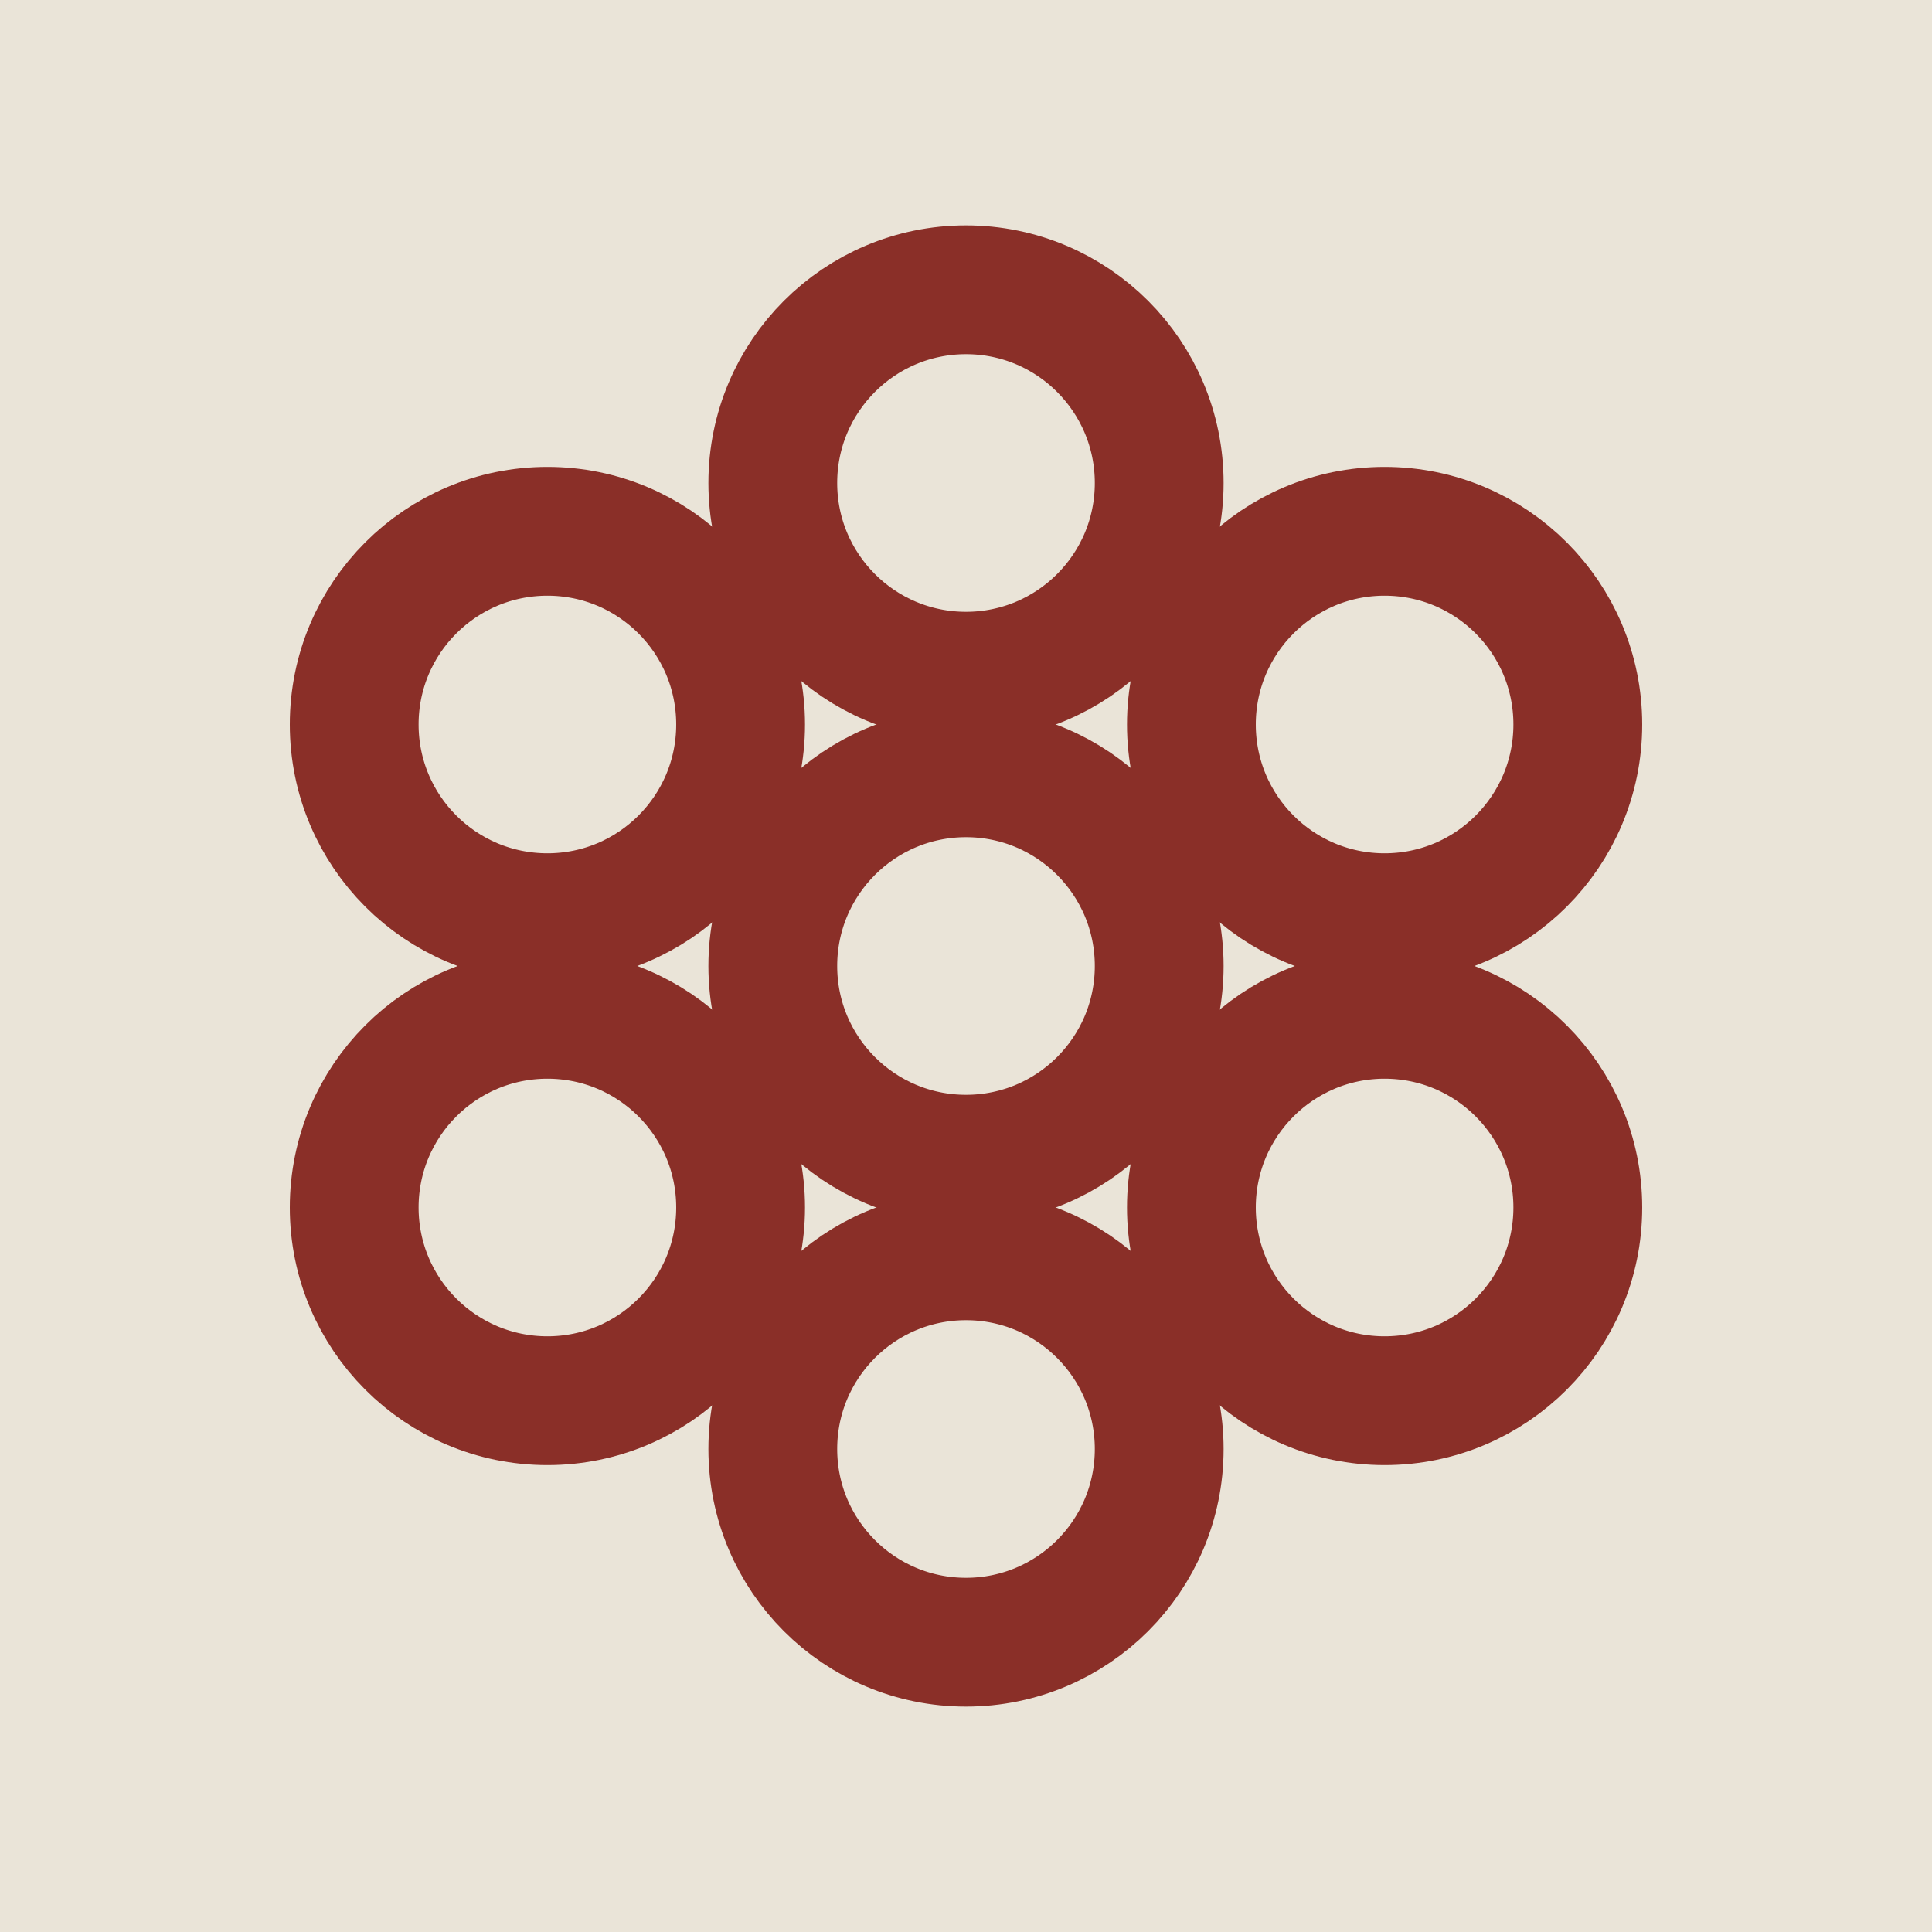
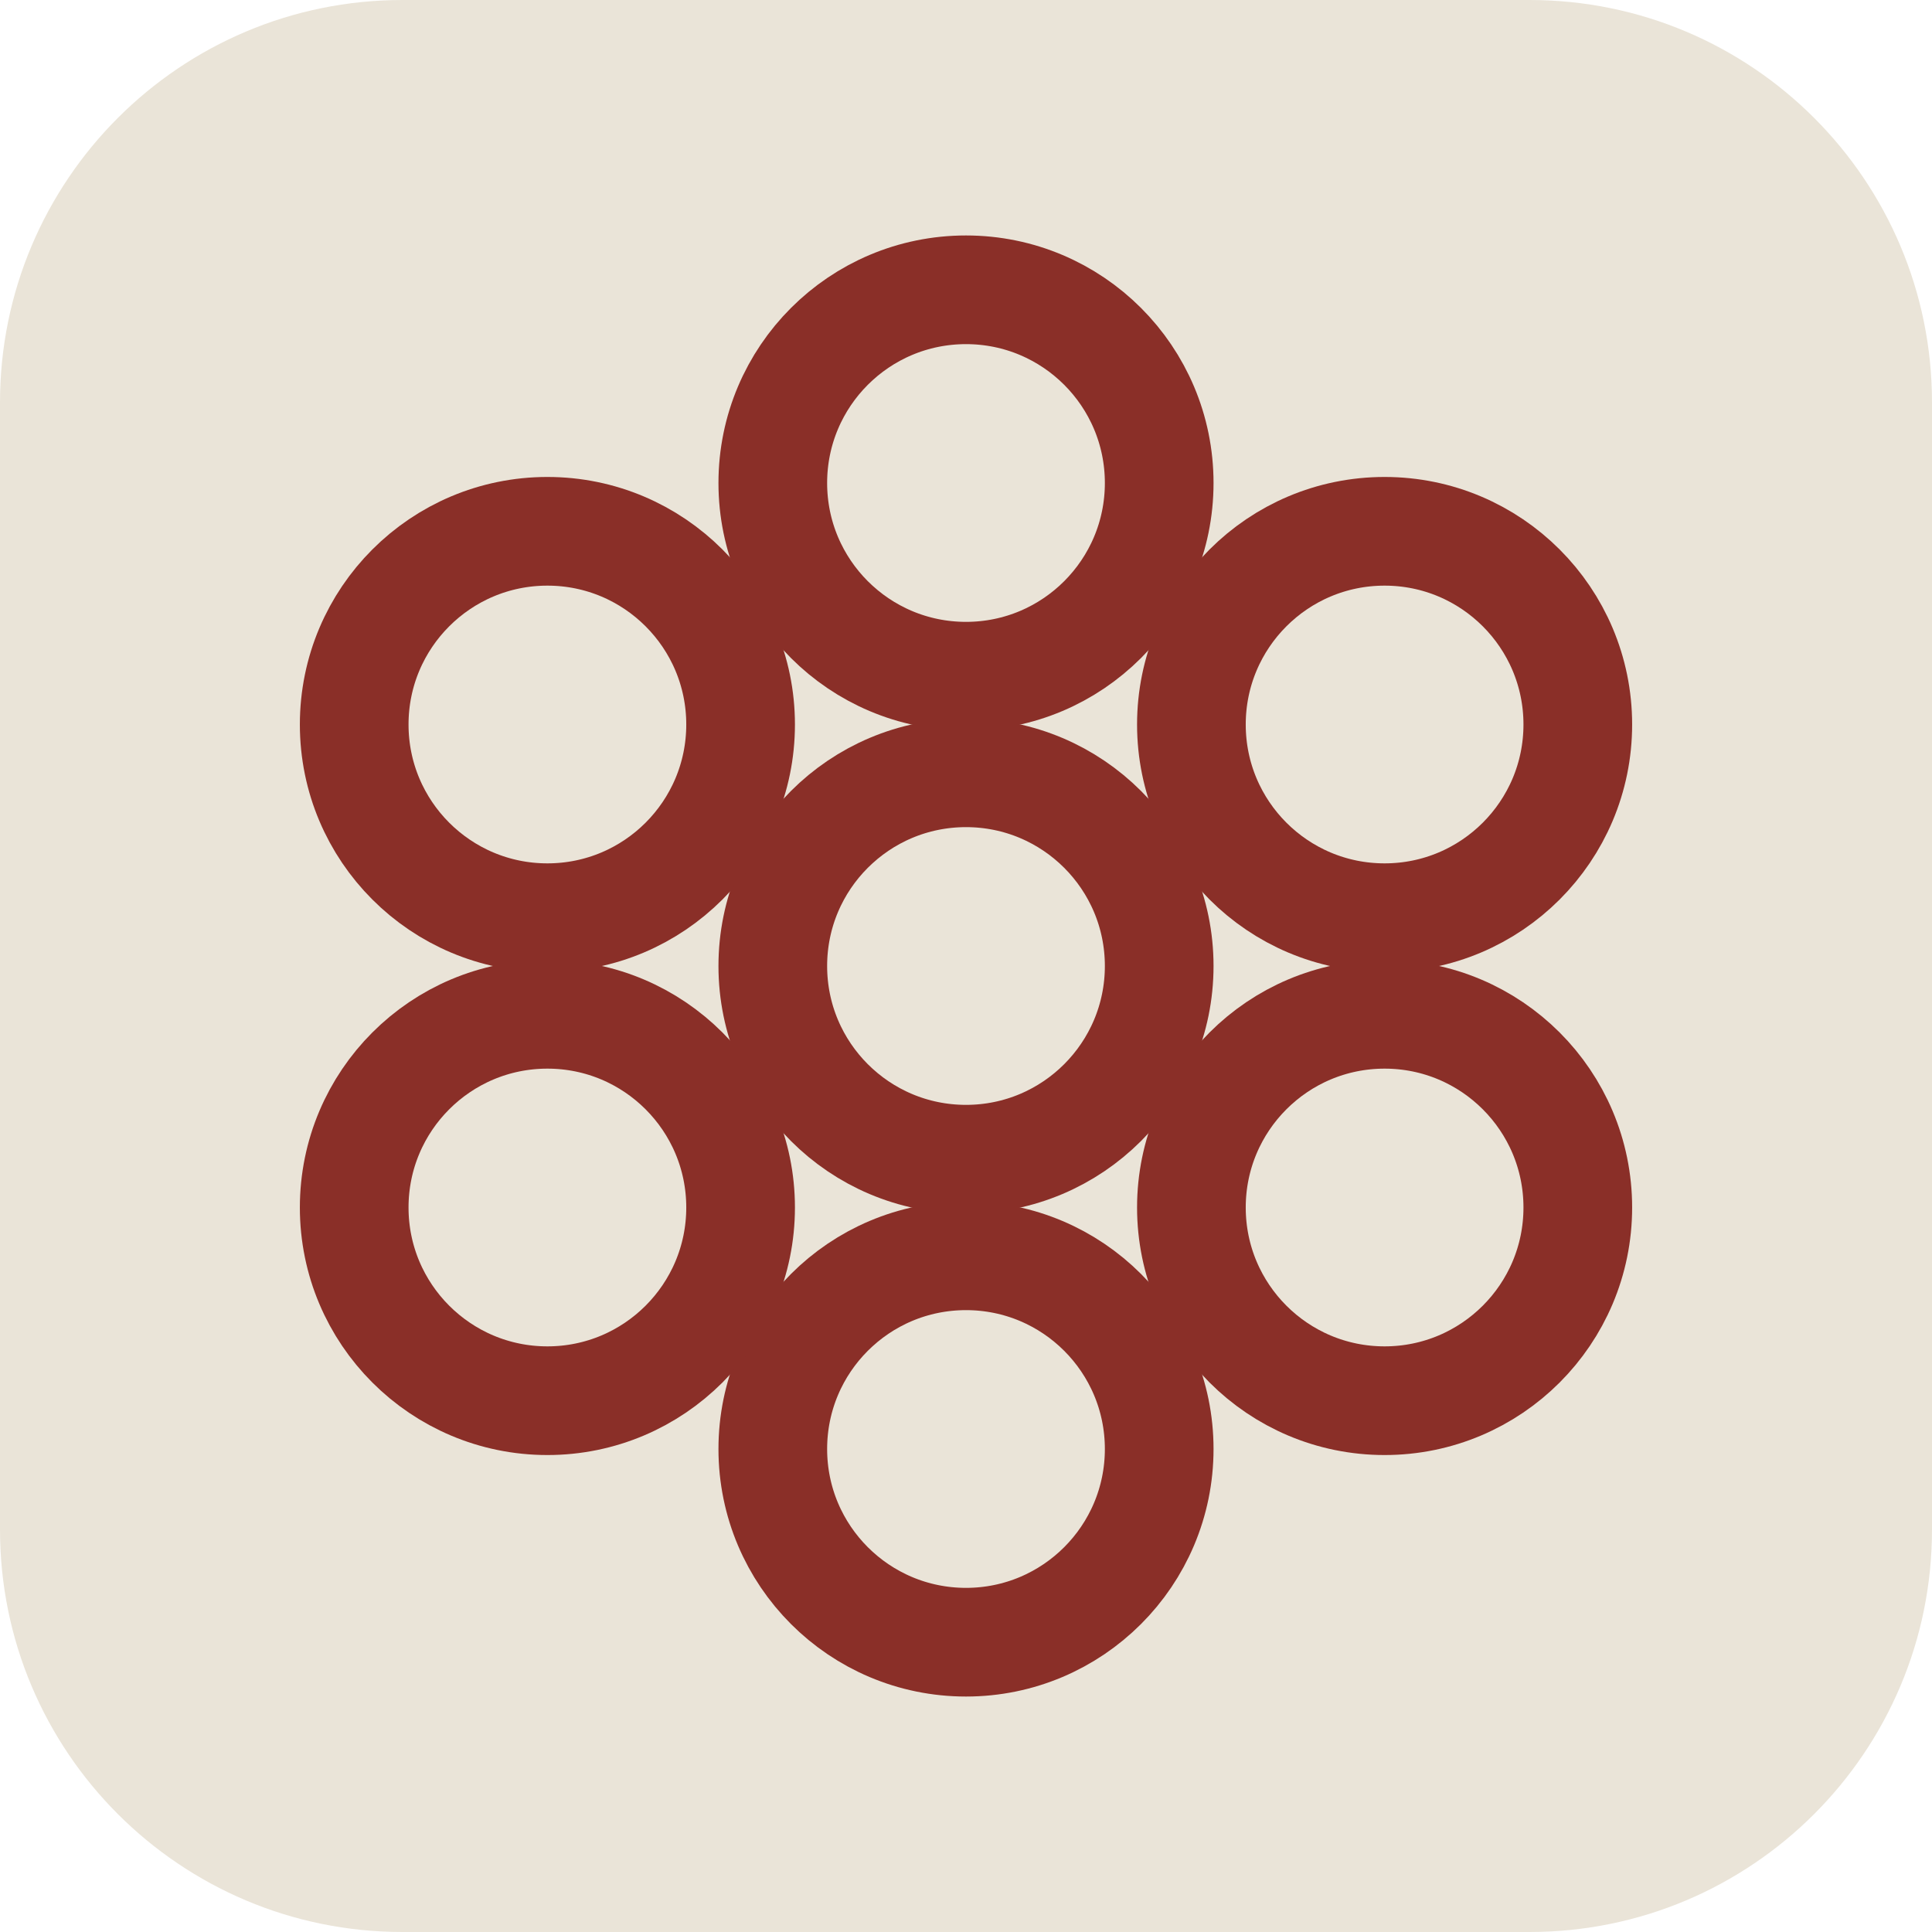
- <svg xmlns="http://www.w3.org/2000/svg" viewBox="0 0 24 24" fill="none" stroke="#8a2f28" stroke-width="1.6">
-   <rect width="24" height="24" fill="#eae4d8" stroke="none" />
+ <svg xmlns="http://www.w3.org/2000/svg" viewBox="0 0 24 24" fill="none" stroke="#8a2f28" stroke-width="1.35">
+   <rect width="24" height="24" rx="5" ry="5" fill="#eae4d8" stroke="none" />
  <circle cx="12" cy="12" r="2.4" />
  <circle cx="12" cy="6" r="2.4" />
  <circle cx="12" cy="18" r="2.4" />
  <circle cx="6.8" cy="9" r="2.4" />
  <circle cx="17.2" cy="9" r="2.4" />
  <circle cx="6.8" cy="15" r="2.4" />
  <circle cx="17.2" cy="15" r="2.4" />
</svg>
